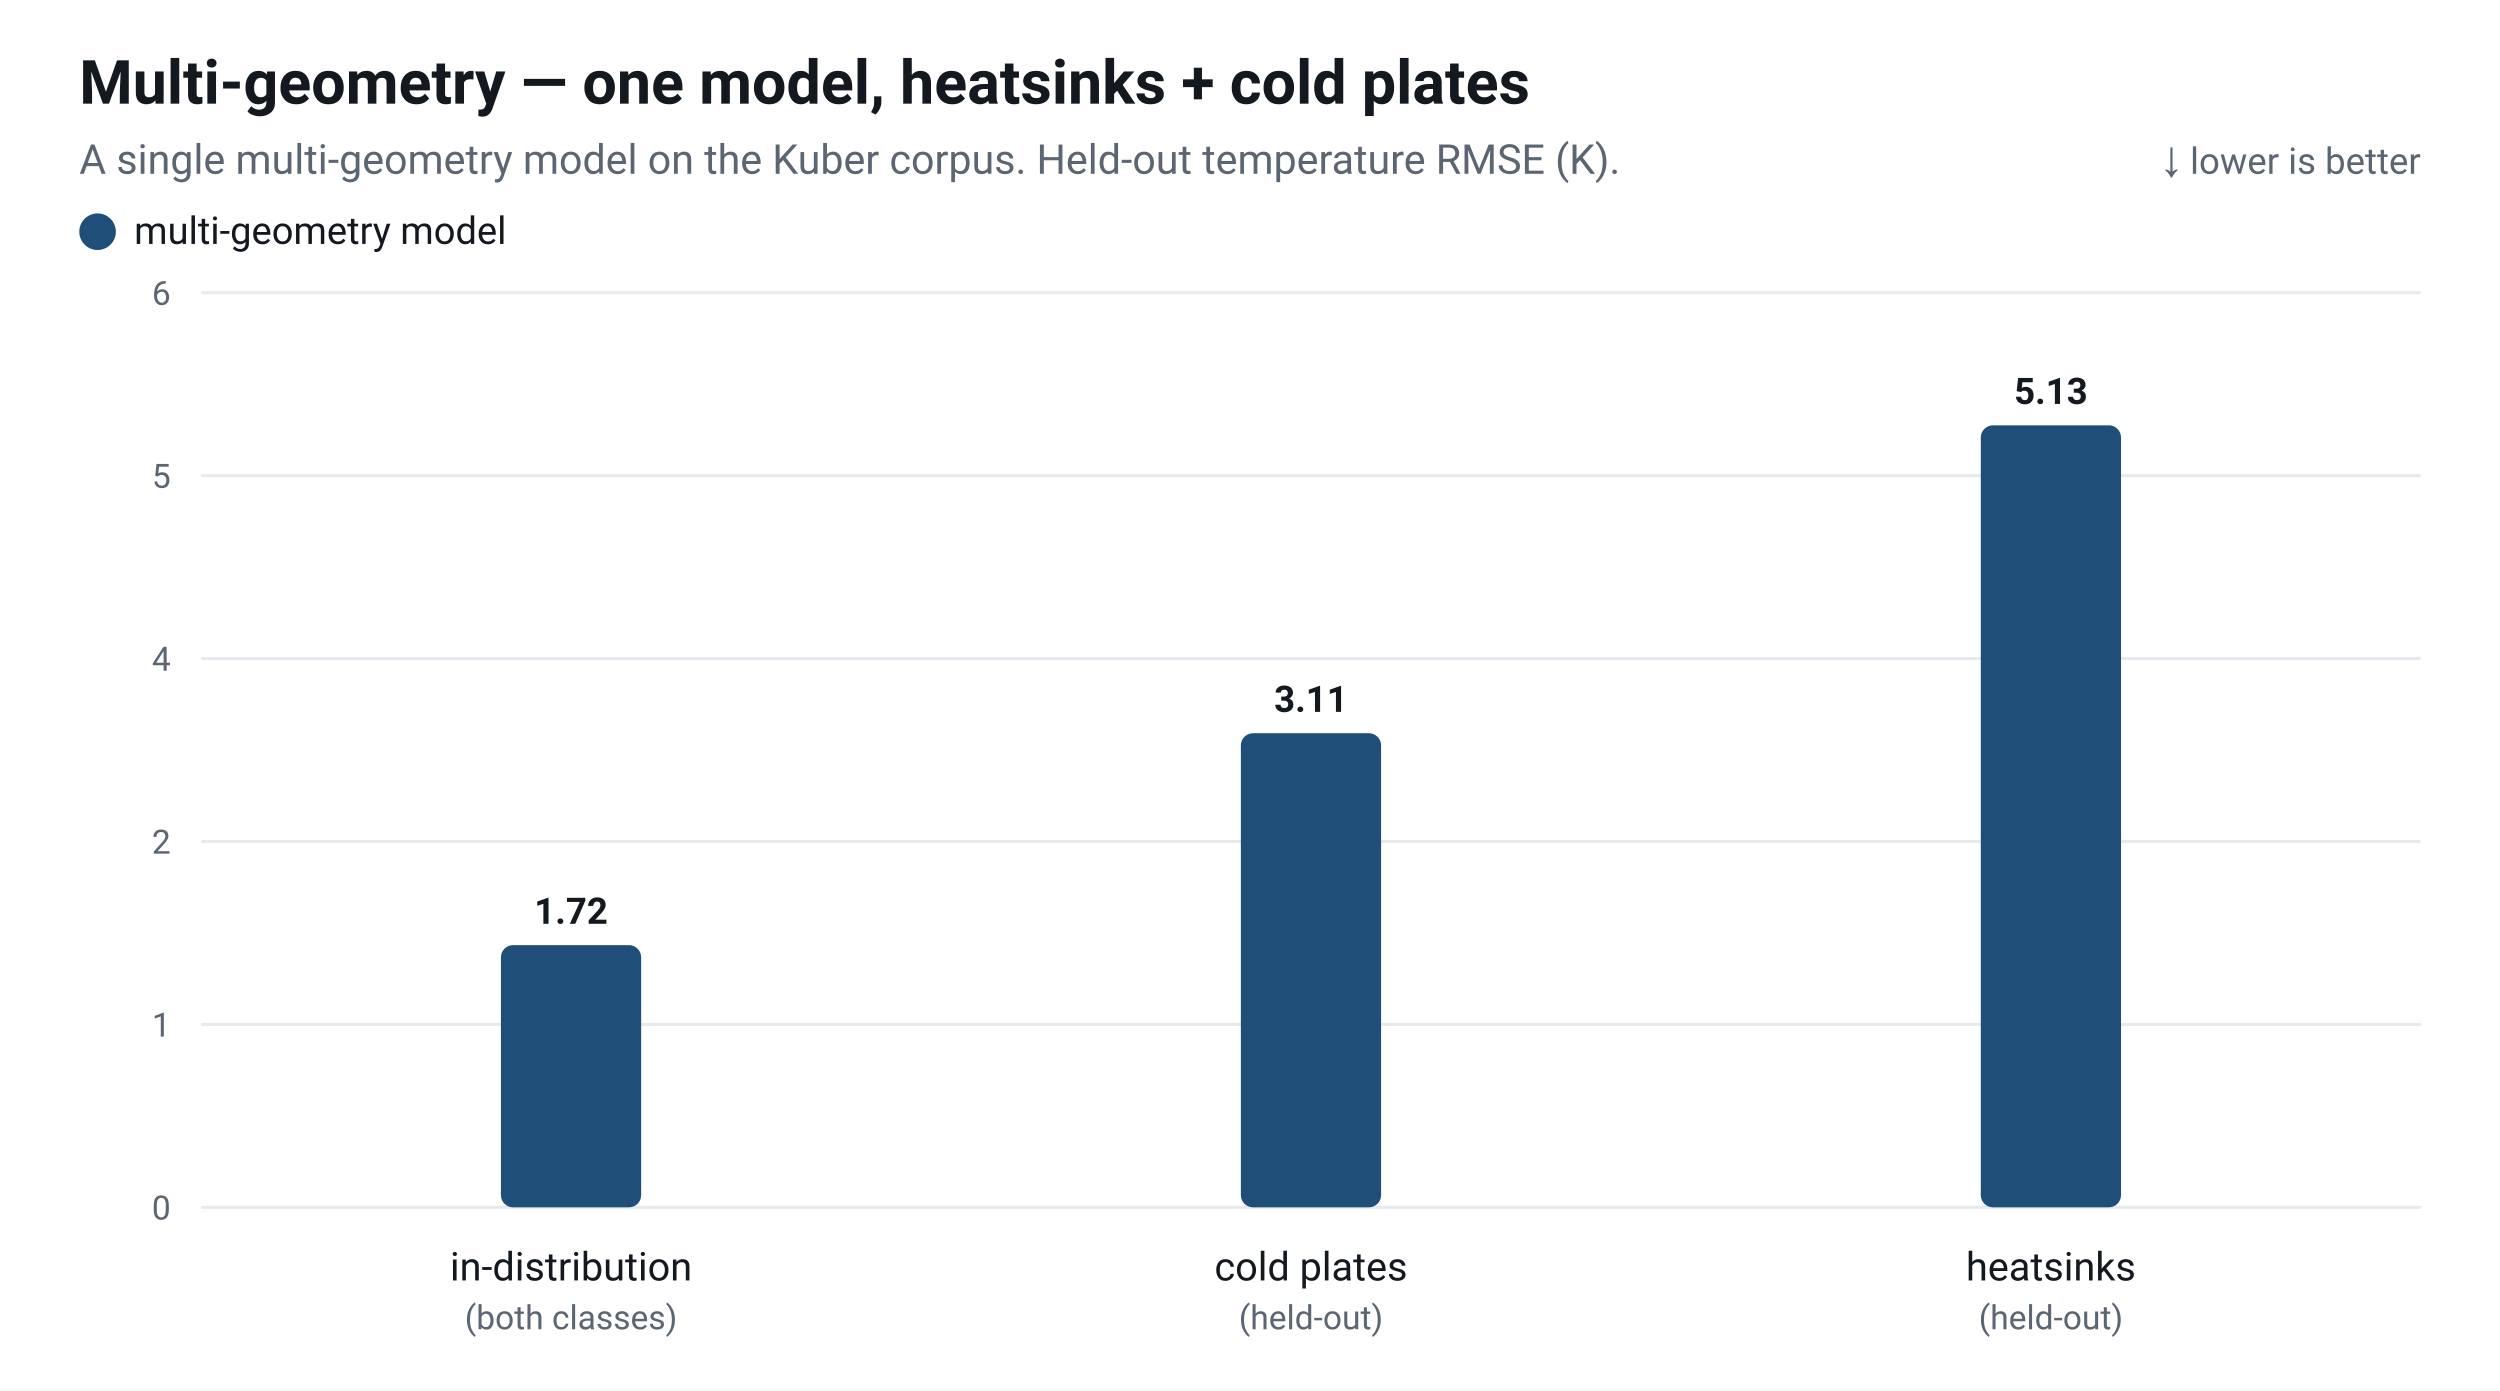
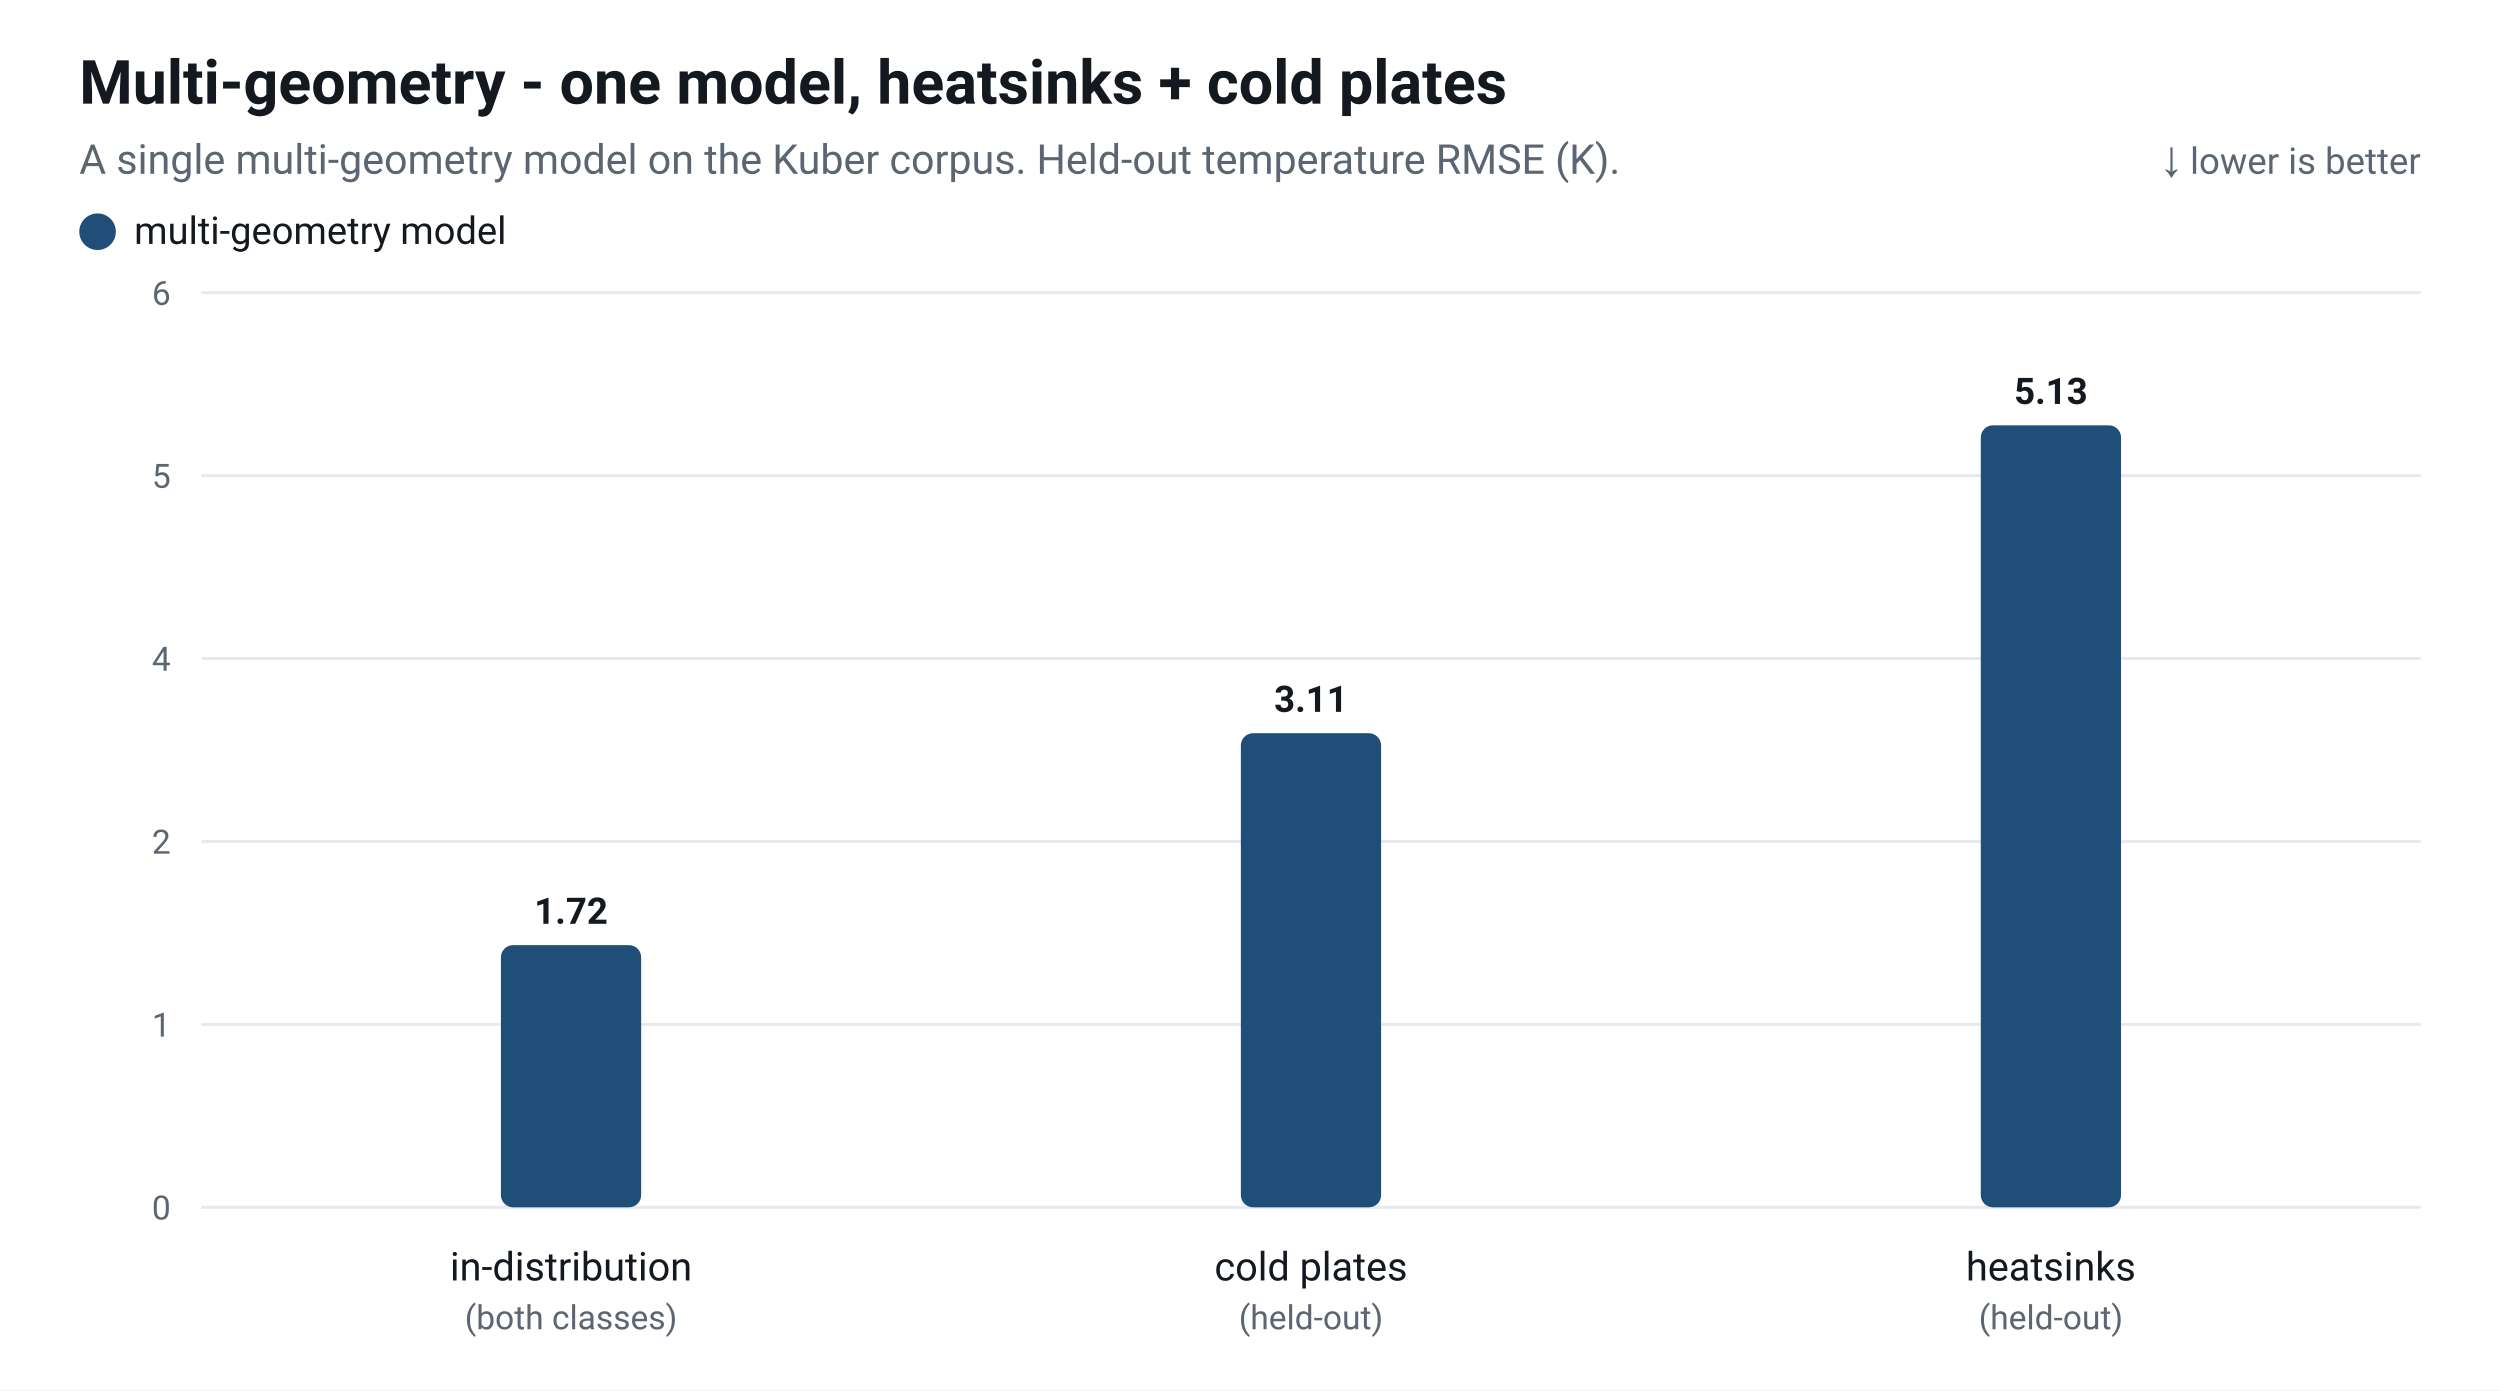
- <svg xmlns="http://www.w3.org/2000/svg" width="820" height="456" viewBox="0 0 820 456" font-family="-apple-system,BlinkMacSystemFont,'Segoe UI',Roboto,Helvetica,Arial,sans-serif" role="img" aria-label="Multi-geometry — one model, heatsinks + cold plates">
+ <svg xmlns="http://www.w3.org/2000/svg" width="820" height="456" viewBox="0 0 820 456" font-family="-apple-system,BlinkMacSystemFont,'Segoe UI',Roboto,Helvetica,Arial,sans-serif" role="img" aria-label="Multi-geometry - one model, heatsinks + cold plates">
  <rect width="820" height="456" fill="#FFFFFF" />
-   <text x="26" y="34" font-size="20" font-weight="700" fill="#14181F">Multi-geometry — one model, heatsinks + cold plates</text>
+   <text x="26" y="34" font-size="20" font-weight="700" fill="#14181F">Multi-geometry - one model, heatsinks + cold plates</text>
  <text x="26" y="57" font-size="13.5" fill="#5B6672">A single multi-geometry model on the Kuber corpus. Held-out temperature RMSE (K).</text>
  <text x="794" y="57" font-size="12" fill="#5B6672" text-anchor="end">↓ lower is better</text>
  <circle cx="32" cy="76" r="6" fill="#1F4E79" />
  <text x="44" y="80" font-size="12.5" fill="#14181F">multi-geometry model</text>
  <line x1="66" y1="396.0" x2="794" y2="396.0" stroke="#E6EAEF" stroke-width="1" />
  <text x="56" y="400.0" font-size="11" fill="#5B6672" text-anchor="end">0</text>
  <line x1="66" y1="336.0" x2="794" y2="336.0" stroke="#E6EAEF" stroke-width="1" />
  <text x="56" y="340.0" font-size="11" fill="#5B6672" text-anchor="end">1</text>
  <line x1="66" y1="276.0" x2="794" y2="276.0" stroke="#E6EAEF" stroke-width="1" />
  <text x="56" y="280.0" font-size="11" fill="#5B6672" text-anchor="end">2</text>
  <line x1="66" y1="216.0" x2="794" y2="216.0" stroke="#E6EAEF" stroke-width="1" />
  <text x="56" y="220.0" font-size="11" fill="#5B6672" text-anchor="end">4</text>
  <line x1="66" y1="156.0" x2="794" y2="156.0" stroke="#E6EAEF" stroke-width="1" />
  <text x="56" y="160.0" font-size="11" fill="#5B6672" text-anchor="end">5</text>
  <line x1="66" y1="96.0" x2="794" y2="96.0" stroke="#E6EAEF" stroke-width="1" />
  <text x="56" y="100.0" font-size="11" fill="#5B6672" text-anchor="end">6</text>
  <rect x="164.3" y="310.0" width="46.0" height="86.0" rx="4" fill="#1F4E79" />
  <text x="187.3" y="303.0" font-size="12" font-weight="700" fill="#14181F" text-anchor="middle">1.72</text>
  <text x="187.3" y="420.0" font-size="13" fill="#14181F" text-anchor="middle">in-distribution</text>
  <text x="187.3" y="436.0" font-size="11" fill="#5B6672" text-anchor="middle">(both classes)</text>
  <rect x="407.0" y="240.5" width="46.0" height="155.5" rx="4" fill="#1F4E79" />
  <text x="430.0" y="233.5" font-size="12" font-weight="700" fill="#14181F" text-anchor="middle">3.11</text>
  <text x="430.0" y="420.0" font-size="13" fill="#14181F" text-anchor="middle">cold plates</text>
  <text x="430.0" y="436.0" font-size="11" fill="#5B6672" text-anchor="middle">(held-out)</text>
  <rect x="649.7" y="139.5" width="46.0" height="256.5" rx="4" fill="#1F4E79" />
  <text x="672.7" y="132.5" font-size="12" font-weight="700" fill="#14181F" text-anchor="middle">5.13</text>
  <text x="672.7" y="420.0" font-size="13" fill="#14181F" text-anchor="middle">heatsinks</text>
  <text x="672.7" y="436.0" font-size="11" fill="#5B6672" text-anchor="middle">(held-out)</text>
</svg>
